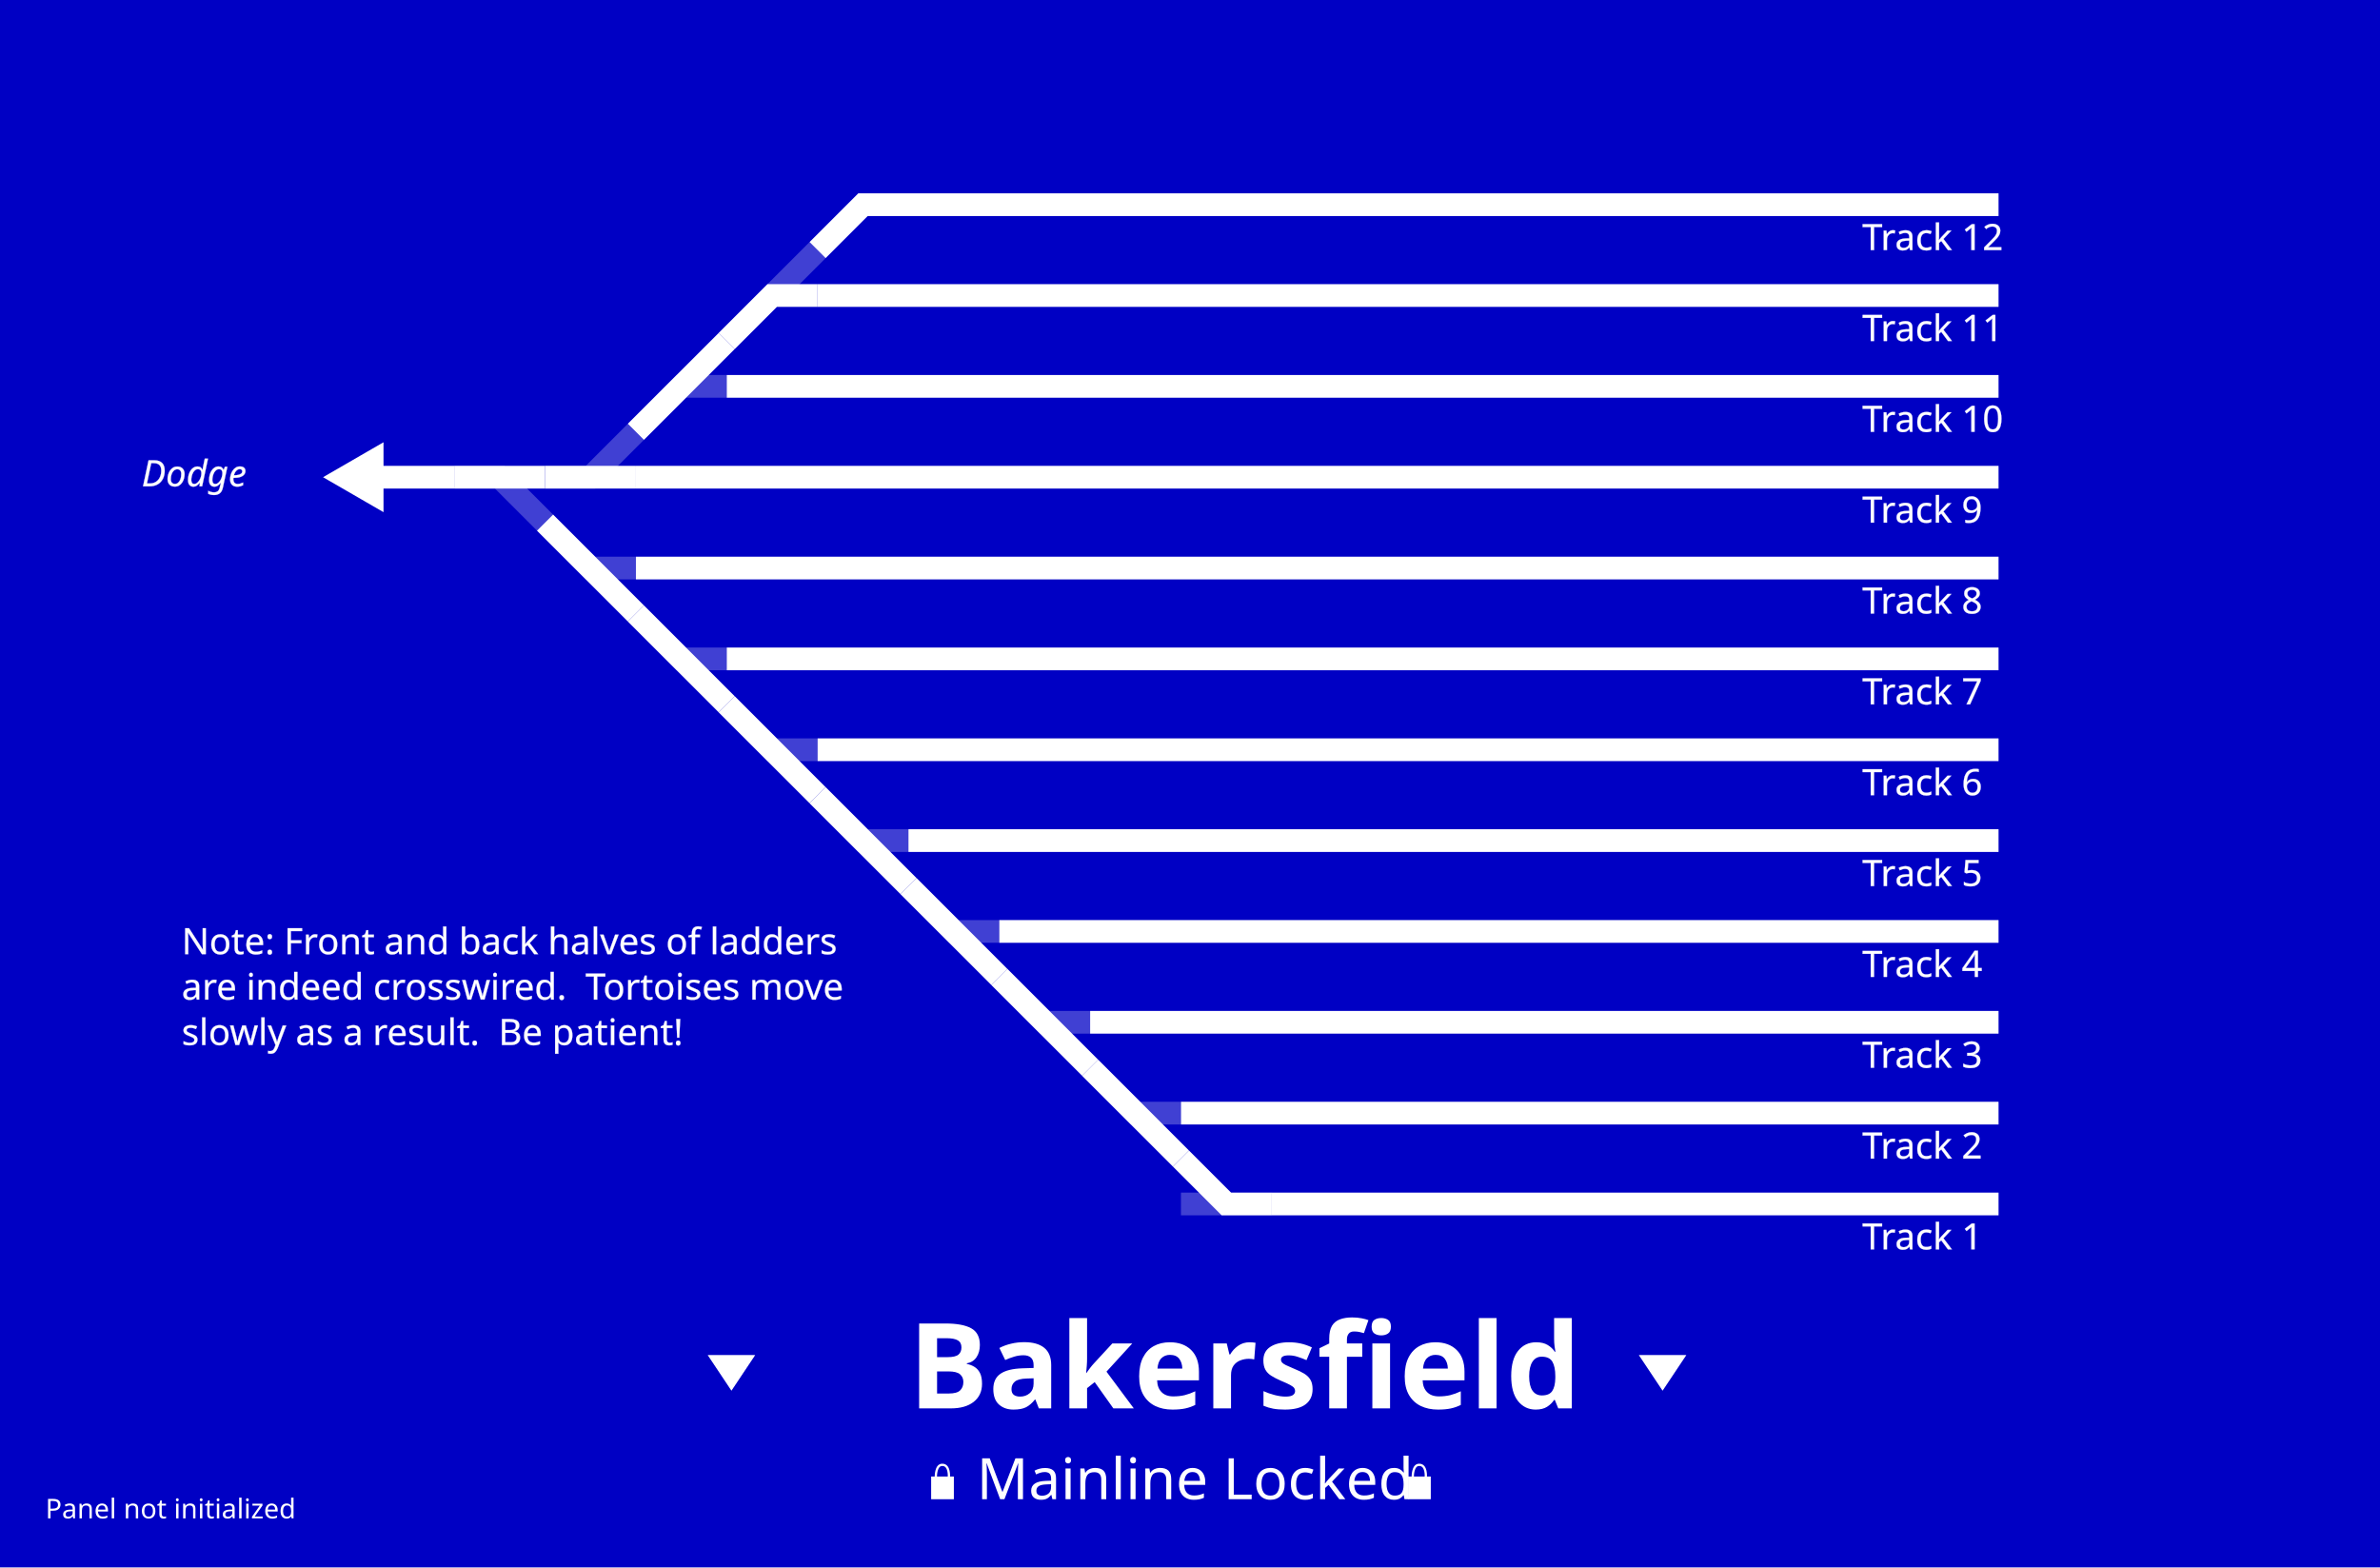
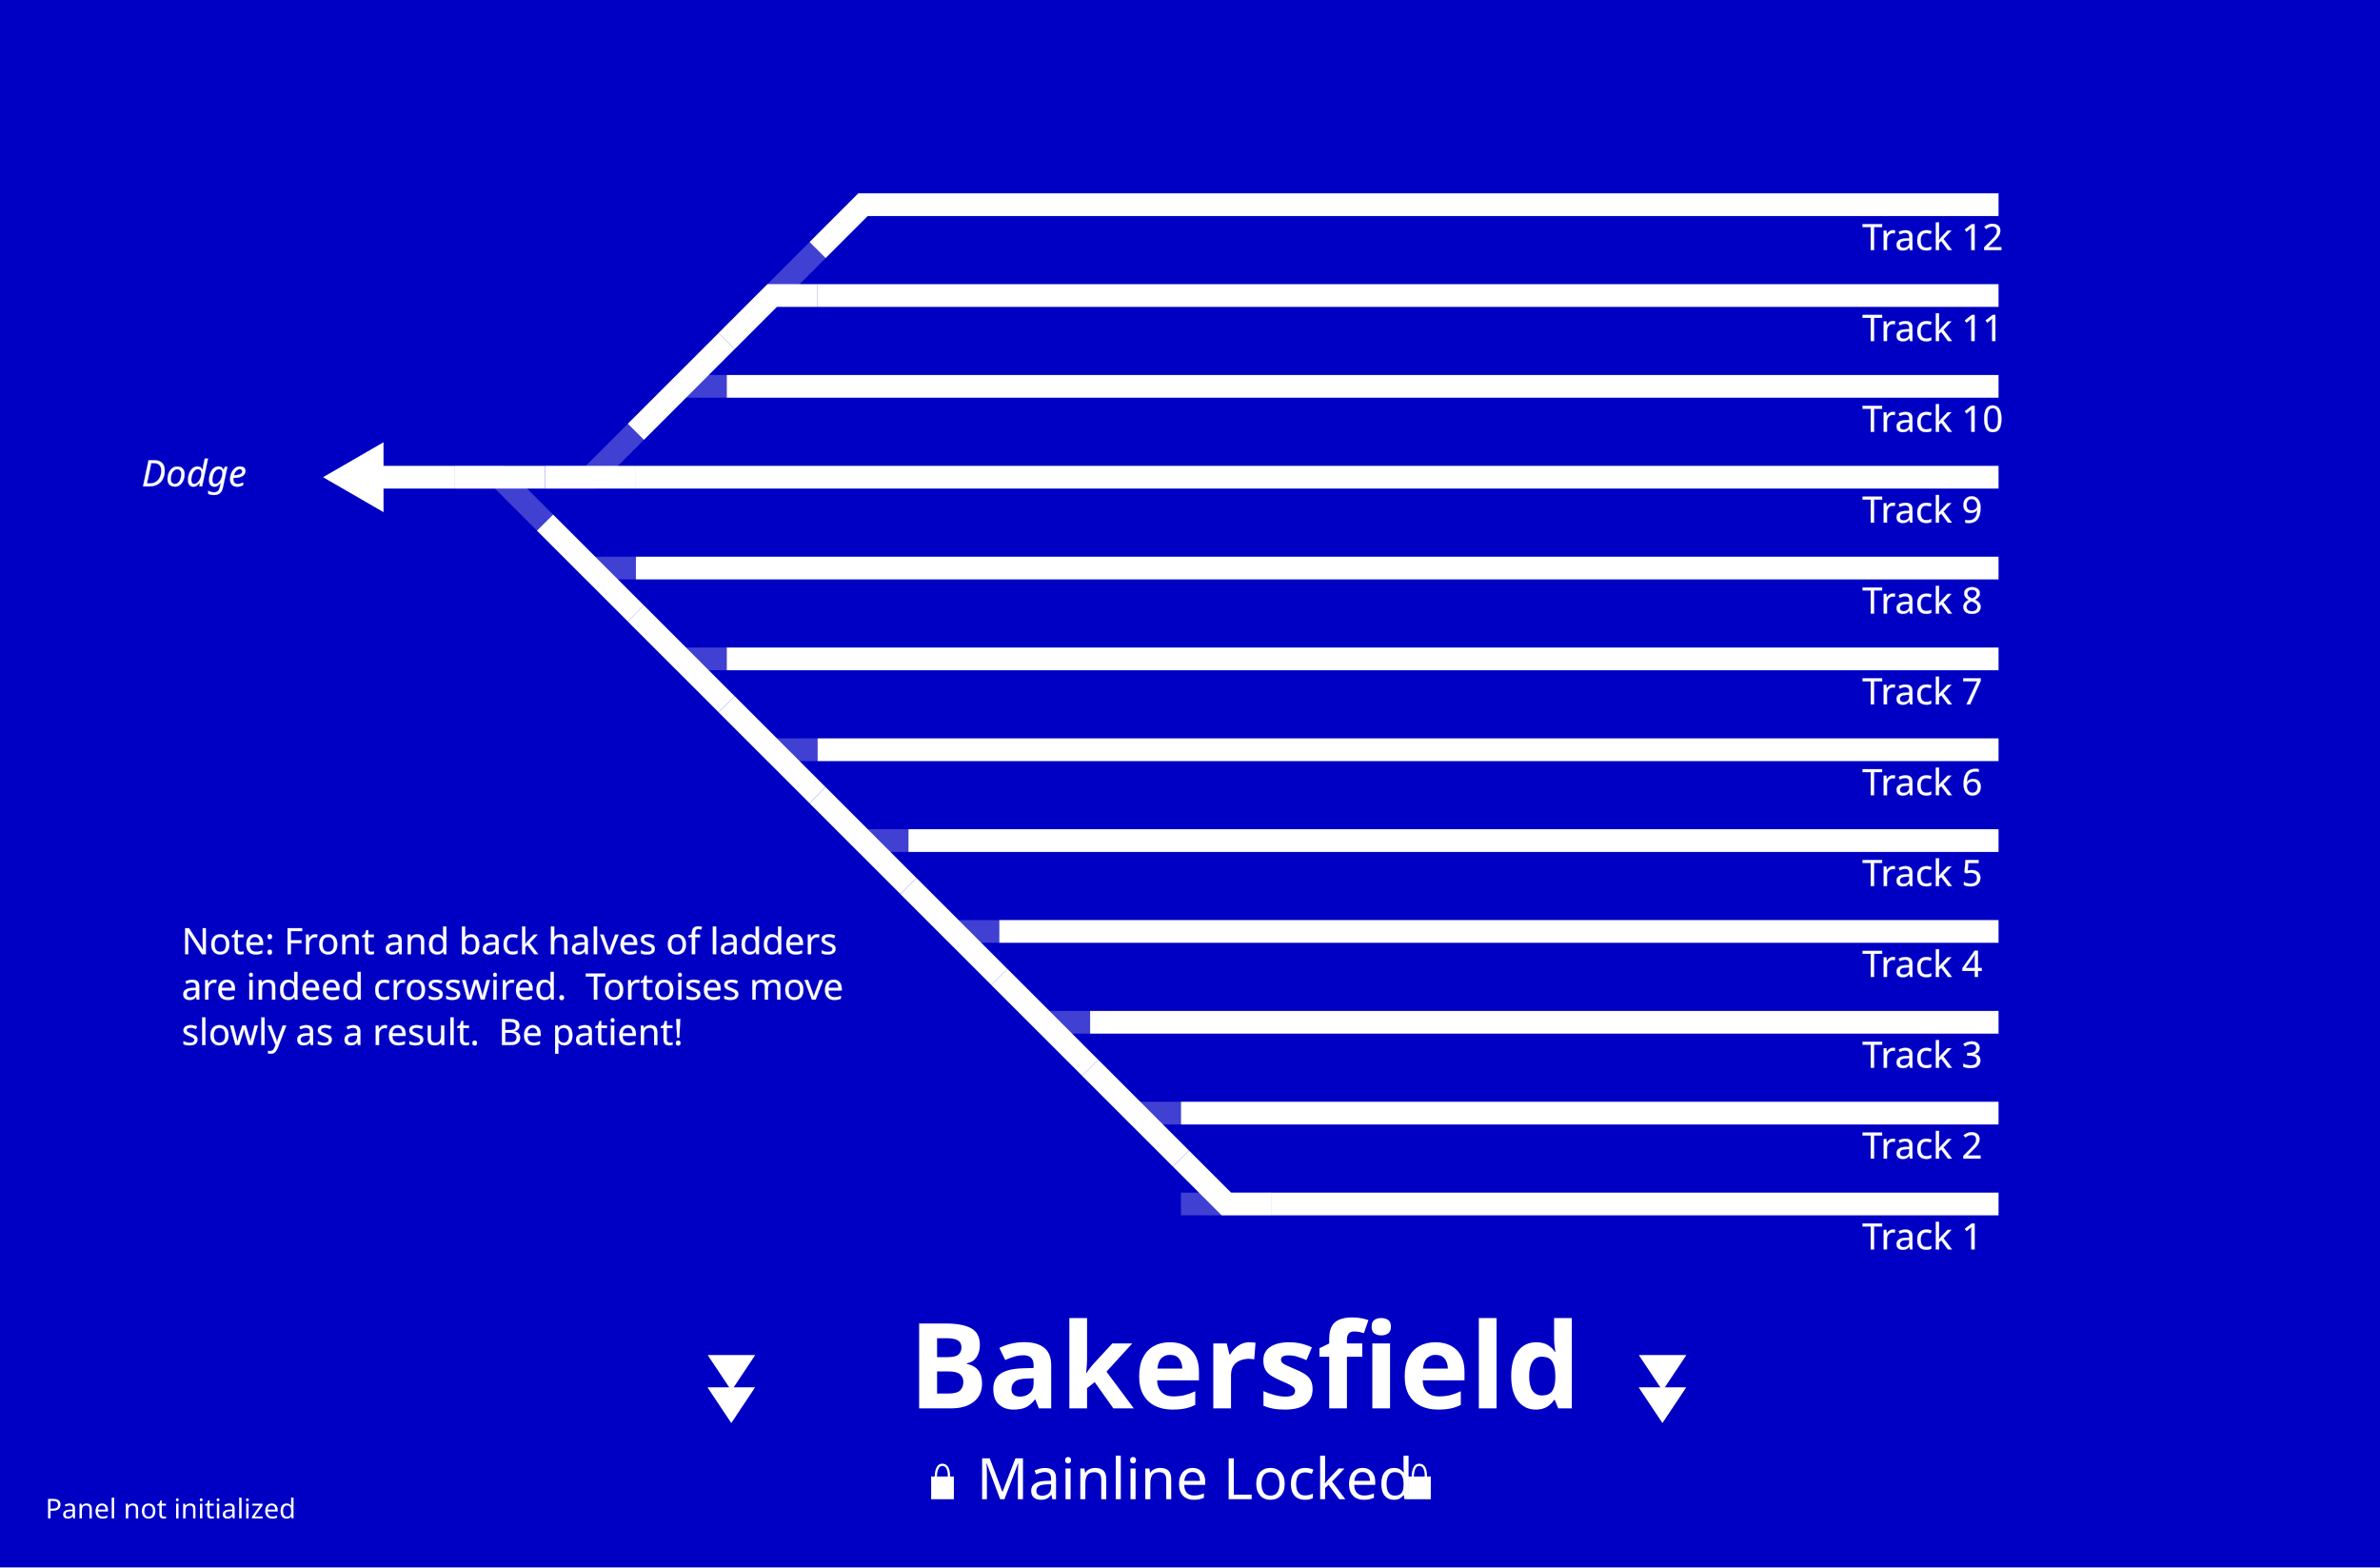
<svg xmlns="http://www.w3.org/2000/svg" xmlns:xlink="http://www.w3.org/1999/xlink" width="1047.958" height="690.115" id="svg2" version="1.1">
  <defs id="defs4">
    <marker orient="auto" refY="0.0" refX="0.0" id="StopS" style="overflow:visible">
      <path id="path4089" d="M 0,5.65 0,-5.65" style="fill:none;stroke:#ffffff;stroke-width:1pt" transform="scale(0.6,0.2)" />
    </marker>
    <linearGradient id="linearGradient5066">
      <stop style="stop-color:#000000;stop-opacity:0.188;" offset="0" id="stop5068" />
      <stop style="stop-color:#000000;stop-opacity:0;" offset="1" id="stop5070" />
    </linearGradient>
    <linearGradient id="linearGradient4692">
      <stop id="stop4694" offset="0" style="stop-color:#ffffff;stop-opacity:0.753;" />
      <stop id="stop4696" offset="1" style="stop-color:#ffffff;stop-opacity:0;" />
    </linearGradient>
    <linearGradient id="linearGradient4186">
      <stop style="stop-color:#808080;stop-opacity:1;" offset="0" id="stop4188" />
      <stop style="stop-color:#000000;stop-opacity:0;" offset="1" id="stop4190" />
    </linearGradient>
    <linearGradient id="linearGradient4137" paint="solid">
      <stop style="stop-color:#00ff00;stop-opacity:1;" offset="0" id="stop4139" />
    </linearGradient>
    <linearGradient xlink:href="#linearGradient4186" id="linearGradient4976" gradientUnits="userSpaceOnUse" x1="39.5" y1="75.114" x2="70.5" y2="75.114" />
    <linearGradient xlink:href="#linearGradient4186" id="linearGradient4978" gradientUnits="userSpaceOnUse" x1="39.5" y1="75.114" x2="70.5" y2="75.114" />
    <radialGradient xlink:href="#linearGradient4692" id="radialGradient5060" gradientUnits="userSpaceOnUse" cx="55" cy="75.114" fx="55" fy="75.114" r="15" />
    <radialGradient xlink:href="#linearGradient5066" id="radialGradient5064" gradientUnits="userSpaceOnUse" cx="55" cy="75.114" fx="55" fy="75.114" r="15" />
    <radialGradient xlink:href="#linearGradient4692" id="radialGradient4247" gradientUnits="userSpaceOnUse" cx="55" cy="75.114" fx="55" fy="75.114" r="15" />
    <radialGradient xlink:href="#linearGradient5066" id="radialGradient4249" gradientUnits="userSpaceOnUse" cx="55" cy="75.114" fx="55" fy="75.114" r="15" />
    <radialGradient xlink:href="#linearGradient5066" id="radialGradient4251" gradientUnits="userSpaceOnUse" cx="55" cy="75.114" fx="55" fy="75.114" r="15" />
    <linearGradient xlink:href="#linearGradient4186" id="linearGradient4253" gradientUnits="userSpaceOnUse" x1="39.5" y1="75.114" x2="70.5" y2="75.114" />
    <linearGradient xlink:href="#linearGradient4186" id="linearGradient4255" gradientUnits="userSpaceOnUse" x1="39.5" y1="75.114" x2="70.5" y2="75.114" />
    <marker orient="auto" refY="0" refX="0.6" id="TriangleAuthNBMarker" style="overflow:visible">
      <path id="TriangleAuthNBMarkerPath" d="m 5.77,0 -8.65,5 0,-10 8.65,5 z" style="fill:#00ff00;fill-rule:evenodd;stroke:#00ff00;stroke-width:1pt;marker-start:none" transform="scale(0.2,0.2)" />
    </marker>
    <marker orient="auto" refY="0" refX="-0.6" id="TriangleAuthSBMarker" style="overflow:visible">
      <path id="TriangleAuthSBMarkerPath" d="m 5.77,0 -8.65,5 0,-10 8.65,5 z" style="fill:#00ff00;fill-rule:evenodd;stroke:#00ff00;stroke-width:1pt;marker-start:none" transform="scale(-0.2,-0.2)" />
    </marker>
    <marker orient="auto" refY="0" refX="0.6" id="TriangleOccupiedNBMarker" style="overflow:visible">
      <path id="TriangleOccupiedNBMarkerPath" d="m 5.77,0 -8.65,5 0,-10 8.65,5 z" style="fill:#ff0000;fill-rule:evenodd;stroke:#ff0000;stroke-width:1pt;marker-start:none" transform="scale(0.2,0.2)" />
    </marker>
    <marker orient="auto" refY="0" refX="-0.6" id="TriangleOccupiedSBMarker" style="overflow:visible">
      <path id="TriangleOccupiedSBMarkerPath" d="m 5.77,0 -8.65,5 0,-10 8.65,5 z" style="fill:#ff0000;fill-rule:evenodd;stroke:#ff0000;stroke-width:1pt;marker-start:none" transform="scale(-0.2,-0.2)" />
    </marker>
    <marker orient="auto" refY="0" refX="0" id="TriangleOutM" style="overflow:visible">
      <path id="path4051" d="m 5.77,0 -8.65,5 0,-10 8.65,5 z" style="fill:#ffffff;fill-rule:evenodd;stroke:#ffffff;stroke-width:1pt;marker-start:none" transform="scale(0.25,0.25)" />
    </marker>
    <marker orient="auto" refY="0" refX="0" id="TriangleInM" style="overflow:visible">
      <path id="path4042" d="m 5.77,0 -8.65,5 0,-10 8.65,5 z" style="fill:#ffffff;fill-rule:evenodd;stroke:#ffffff;stroke-width:1pt;marker-start:none" transform="scale(-0.25,-0.25)" />
    </marker>
    <marker orient="auto" refY="0" refX="0" id="StopM" style="overflow:visible">
      <path id="path4078" d="M 0,5.65 0,-5.65" style="fill:none;stroke:#ffffff;stroke-width:2pt" transform="scale(0.4,0.4)" />
    </marker>
  </defs>
  <g id="backgroundLayer" transform="translate(0,-312.2474)">
    <rect style="fill:#0000c4;fill-opacity:1;fill-rule:evenodd;stroke:none" id="panelBackground" width="1047.958" height="690.115" x="0" y="312.247" />
  </g>
  <g id="textLayer" transform="translate(0,-3.979759)" style="display:inline">
-     <text xml:space="preserve" style="font-size:52.338px;font-style:normal;font-variant:normal;font-weight:bold;font-stretch:normal;text-align:start;line-height:125%;letter-spacing:0px;word-spacing:0px;writing-mode:lr-tb;text-anchor:start;fill:#ffffff;fill-opacity:1;stroke:none;font-family:Trebuchet MS;-inkscape-font-specification:Trebuchet MS Bold" x="400" y="624.094" id="panelTitle">
-       <tspan id="tspan3823" x="400" y="624.094">Bakersfield</tspan>
-     </text>
+     <a xlink:href="Bayshore.svg" id="a5723">
+       <text id="panelTitle" y="624.094" x="400" style="font-size:52.338px;font-style:normal;font-variant:normal;font-weight:bold;font-stretch:normal;text-align:start;line-height:125%;letter-spacing:0px;word-spacing:0px;writing-mode:lr-tb;text-anchor:start;fill:#ffffff;fill-opacity:1;stroke:none;font-family:Trebuchet MS;-inkscape-font-specification:Trebuchet MS Bold" xml:space="preserve">
+         <tspan y="624.094" x="400" id="tspan3823">Bakersfield</tspan>
+       </text>
+     </a>
    <text id="panelStatus" y="672.511" x="20" style="font-size:12px;font-style:normal;font-variant:normal;font-weight:normal;font-stretch:normal;text-align:start;line-height:125%;letter-spacing:0px;word-spacing:0px;writing-mode:lr-tb;text-anchor:start;fill:#ffffff;fill-opacity:1;stroke:none;font-family:Trebuchet MS;-inkscape-font-specification:Trebuchet MS" xml:space="preserve">
      <tspan y="672.511" x="20" id="tspanPanelStatus">Panel not initialized</tspan>
    </text>
    <path style="fill:#ffffff;fill-opacity:1;stroke:#ffffff;stroke-width:0.5px;stroke-linecap:butt;stroke-linejoin:miter;stroke-opacity:1" d="m 322.068,615.857 -10,-15 20,0 z" id="leftLevelTriangle" />
    <use x="0" y="0" xlink:href="#leftLevelTriangle" id="rightLevelTriangle" transform="translate(410,1.5e-6)" width="1047.958" height="690.115" />
    <g id="mainlineLockedGroup" transform="translate(30,560.0005)">
      <text xml:space="preserve" style="font-size:25.23px;font-style:normal;font-variant:normal;font-weight:normal;font-stretch:normal;text-align:start;line-height:125%;letter-spacing:0px;word-spacing:0px;writing-mode:lr-tb;text-anchor:start;fill:#ffffff;fill-opacity:1;stroke:none;font-family:Trebuchet MS;-inkscape-font-specification:Trebuchet MS" x="400" y="104.094" id="mainlineLockedText">
        <tspan y="104.094" x="400" id="tspan3321">Mainline Locked</tspan>
      </text>
      <g id="leftLock">
        <rect id="lockBody" width="10" height="10" x="380" y="94.094" style="fill:#ffffff;fill-opacity:1;stroke:none" />
        <path style="fill:none;stroke:#ffffff;stroke-width:1px;stroke-linecap:butt;stroke-linejoin:miter;stroke-opacity:1" d="m 382.068,94.274 c 0,0 -0.12,-5.383 2.818,-5.323 3.358,-0.06 2.924,5.323 2.924,5.323" id="path4159" />
      </g>
      <use height="690.115" width="1047.958" transform="translate(210,1.3237304e-6)" id="rightLock" xlink:href="#leftLock" y="0" x="0" />
    </g>
    <text xml:space="preserve" style="font-size:16px;font-style:normal;font-variant:normal;font-weight:normal;font-stretch:normal;text-align:start;line-height:125%;letter-spacing:0px;word-spacing:0px;writing-mode:lr-tb;text-anchor:start;fill:#ffffff;fill-opacity:1;stroke:#ffffff;stroke-width:0.1;stroke-miterlimit:4;stroke-opacity:1;stroke-dasharray:none;display:inline;font-family:Trebuchet MS;-inkscape-font-specification:Trebuchet MS" x="80" y="424.095" id="text3162">
      <tspan id="tspan3164" x="80" y="424.095">Note: Front and back halves of ladders</tspan>
      <tspan x="80" y="444.095" id="tspan3176">are indeed crosswired.  Tortoises move</tspan>
      <tspan x="80" y="464.095" id="tspan3179">slowly as a result.  Be patient!</tspan>
    </text>
+     <path id="path5727" d="m 322,630.095 -10,-15 20,0 z" style="fill:#ffffff;fill-opacity:1;stroke:#ffffff;stroke-width:0.5px;stroke-linecap:butt;stroke-linejoin:miter;stroke-opacity:1" />
+     <use height="690.115" width="1047.958" transform="translate(409.9322,14.2373)" id="use5729" xlink:href="#leftLevelTriangle" y="0" x="0" />
  </g>
  <g id="industrialTrackLayer" transform="translate(0,-3.979759)" style="display:inline">
    <path id="track2Path" d="m 880,494.094 -360,0" style="fill:none;stroke:#ffffff;stroke-width:10;stroke-linecap:butt;stroke-linejoin:miter;stroke-miterlimit:4;stroke-opacity:1;stroke-dasharray:none" />
    <path id="track5Path" d="m 880,374.094 -480,0" style="fill:none;stroke:#ffffff;stroke-width:10;stroke-linecap:butt;stroke-linejoin:miter;stroke-miterlimit:4;stroke-opacity:1;stroke-dasharray:none" />
    <path style="fill:none;stroke:#ffffff;stroke-width:10;stroke-linecap:butt;stroke-linejoin:miter;stroke-miterlimit:4;stroke-opacity:1;stroke-dasharray:none;marker-start:url(#TriangleInM)" d="m 160,214.095 40,0" id="path4255" />
    <path style="fill:none;stroke:#ffffff;stroke-width:10;stroke-linecap:butt;stroke-linejoin:miter;stroke-miterlimit:4;stroke-opacity:1;stroke-dasharray:none" d="m 880,334.094 -520,0" id="track6Path" />
    <path id="track7Path" d="m 880,294.094 -560,0" style="fill:none;stroke:#ffffff;stroke-width:10;stroke-linecap:butt;stroke-linejoin:miter;stroke-miterlimit:4;stroke-opacity:1;stroke-dasharray:none" />
    <path style="fill:none;stroke:#ffffff;stroke-width:10;stroke-linecap:butt;stroke-linejoin:miter;stroke-miterlimit:4;stroke-opacity:1;stroke-dasharray:none" d="m 880,254.095 -600,0" id="track8Path" />
    <path id="track9Path" d="m 880,214.095 -600,0" style="fill:none;stroke:#ffffff;stroke-width:10;stroke-linecap:butt;stroke-linejoin:miter;stroke-miterlimit:4;stroke-opacity:1;stroke-dasharray:none" />
    <path style="fill:none;stroke:#ffffff;stroke-width:10;stroke-linecap:butt;stroke-linejoin:miter;stroke-miterlimit:4;stroke-opacity:1;stroke-dasharray:none" d="m 880,174.095 -560,0" id="track10Path" />
    <path id="track11Path" d="m 880,134.095 -520,0" style="fill:none;stroke:#ffffff;stroke-width:10;stroke-linecap:butt;stroke-linejoin:miter;stroke-miterlimit:4;stroke-opacity:1;stroke-dasharray:none" />
    <path style="fill:none;stroke:#ffffff;stroke-width:10;stroke-linecap:butt;stroke-linejoin:miter;stroke-miterlimit:4;stroke-opacity:1;stroke-dasharray:none" d="m 880,94.094 -500,0 -20,20" id="track12Path" />
    <path style="fill:none;stroke:#ffffff;stroke-width:10;stroke-linecap:butt;stroke-linejoin:miter;stroke-miterlimit:4;stroke-opacity:1;stroke-dasharray:none" d="m 880,454.094 -400,0" id="track3Path" />
    <path id="track4Path" d="m 880,414.094 -440,0" style="fill:none;stroke:#ffffff;stroke-width:10;stroke-linecap:butt;stroke-linejoin:miter;stroke-miterlimit:4;stroke-opacity:1;stroke-dasharray:none" />
    <path style="fill:none;stroke:#ffffff;stroke-width:10;stroke-linecap:butt;stroke-linejoin:miter;stroke-miterlimit:4;stroke-opacity:1;stroke-dasharray:none" d="m 880,534.095 -320,0" id="track1Path" />
    <g id="g3180">
      <path id="TO17A.N" d="m 360,114.094 c -13.333,13.333 -26.667,26.667 -40,40" style="opacity:0.25;fill:none;stroke:#ffffff;stroke-width:10;stroke-linecap:butt;stroke-linejoin:miter;stroke-miterlimit:4;stroke-opacity:1;stroke-dasharray:none" />
      <path style="fill:none;stroke:#ffffff;stroke-width:10;stroke-linecap:butt;stroke-linejoin:miter;stroke-miterlimit:4;stroke-opacity:1;stroke-dasharray:none" d="m 360,134.095 -20,0 -20,20" id="TO17A.R" />
    </g>
    <g id="g3159">
      <path id="TO16A.R" d="m 320,174.095 -20,0 -20,20" style="opacity:0.25;fill:none;stroke:#ffffff;stroke-width:10;stroke-linecap:butt;stroke-linejoin:miter;stroke-miterlimit:4;stroke-opacity:1;stroke-dasharray:none" />
      <path style="fill:none;stroke:#ffffff;stroke-width:10;stroke-linecap:butt;stroke-linejoin:miter;stroke-miterlimit:4;stroke-opacity:1;stroke-dasharray:none" d="m 320,154.095 c -13.333,13.333 -26.667,26.667 -40,40" id="TO16A.N" />
    </g>
    <g id="g3171">
      <path style="opacity:0.25;fill:none;stroke:#ffffff;stroke-width:10;stroke-linecap:butt;stroke-linejoin:miter;stroke-miterlimit:4;stroke-opacity:1;stroke-dasharray:none" d="m 280,254.095 -20,0 -20,-20" id="TO13.R" />
      <path id="TO13.N" d="m 280,274.094 c -13.333,-13.333 -26.667,-26.667 -40,-40" style="fill:none;stroke:#ffffff;stroke-width:10;stroke-linecap:butt;stroke-linejoin:miter;stroke-miterlimit:4;stroke-opacity:1;stroke-dasharray:none" />
    </g>
    <g id="g3163">
      <path id="TO15A.R" d="m 280,194.095 -20,20 -20,0" style="opacity:0.25;fill:none;stroke:#ffffff;stroke-width:10;stroke-linecap:butt;stroke-linejoin:miter;stroke-miterlimit:4;stroke-opacity:1;stroke-dasharray:none" />
      <path style="fill:none;stroke:#ffffff;stroke-width:10;stroke-linecap:butt;stroke-linejoin:miter;stroke-miterlimit:4;stroke-opacity:1;stroke-dasharray:none" d="m 280,214.095 -40,0" id="TO15A.N" />
    </g>
    <g id="g3386">
      <path id="TO12.N" d="m 320,294.094 -20,0 -20,-20" style="opacity:0.25;fill:none;stroke:#ffffff;stroke-width:10;stroke-linecap:butt;stroke-linejoin:miter;stroke-miterlimit:4;stroke-opacity:1;stroke-dasharray:none" />
      <path style="fill:none;stroke:#ffffff;stroke-width:10;stroke-linecap:butt;stroke-linejoin:miter;stroke-miterlimit:4;stroke-opacity:1;stroke-dasharray:none" d="m 320,314.094 c -13.333,-13.333 -26.667,-26.667 -40,-40" id="TO12.R" />
    </g>
    <g id="g3179">
      <path style="opacity:0.25;fill:none;stroke:#ffffff;stroke-width:10;stroke-linecap:butt;stroke-linejoin:miter;stroke-miterlimit:4;stroke-opacity:1;stroke-dasharray:none" d="m 360,334.094 -20,0 -20,-20" id="TO11.R" />
      <path id="TO11.N" d="m 360,354.094 c -13.333,-13.333 -26.667,-26.667 -40,-40" style="fill:none;stroke:#ffffff;stroke-width:10;stroke-linecap:butt;stroke-linejoin:miter;stroke-miterlimit:4;stroke-opacity:1;stroke-dasharray:none" />
    </g>
    <g id="g3183">
      <path id="TO10.R" d="m 400,374.094 -20,0 -20,-20" style="opacity:0.25;fill:none;stroke:#ffffff;stroke-width:10;stroke-linecap:butt;stroke-linejoin:miter;stroke-miterlimit:4;stroke-opacity:1;stroke-dasharray:none" />
      <path style="fill:none;stroke:#ffffff;stroke-width:10;stroke-linecap:butt;stroke-linejoin:miter;stroke-miterlimit:4;stroke-opacity:1;stroke-dasharray:none" d="m 400,394.094 c -13.333,-13.333 -26.667,-26.667 -40,-40" id="TO10.N" />
    </g>
    <g id="g3187">
      <path style="opacity:0.25;fill:none;stroke:#ffffff;stroke-width:10;stroke-linecap:butt;stroke-linejoin:miter;stroke-miterlimit:4;stroke-opacity:1;stroke-dasharray:none" d="m 440,414.094 -20,0 -20,-20" id="TO9.N" />
      <path id="TO9.R" d="m 440,434.094 c -13.333,-13.333 -26.667,-26.667 -40,-40" style="fill:none;stroke:#ffffff;stroke-width:10;stroke-linecap:butt;stroke-linejoin:miter;stroke-miterlimit:4;stroke-opacity:1;stroke-dasharray:none" />
    </g>
    <g id="g3191">
      <path id="TO15B.R" d="m 480,454.094 -20,0 -20,-20" style="opacity:0.25;fill:none;stroke:#ffffff;stroke-width:10;stroke-linecap:butt;stroke-linejoin:miter;stroke-miterlimit:4;stroke-opacity:1;stroke-dasharray:none" />
      <path style="fill:none;stroke:#ffffff;stroke-width:10;stroke-linecap:butt;stroke-linejoin:miter;stroke-miterlimit:4;stroke-opacity:1;stroke-dasharray:none" d="m 480,474.094 c -13.333,-13.333 -26.667,-26.667 -40,-40" id="TO15B.N" />
    </g>
    <g id="g3195">
      <path style="opacity:0.25;fill:none;stroke:#ffffff;stroke-width:10;stroke-linecap:butt;stroke-linejoin:miter;stroke-miterlimit:4;stroke-opacity:1;stroke-dasharray:none" d="m 520,494.094 -20,0 -20,-20" id="TO16B.R" />
      <path id="TO16B.N" d="m 520,514.095 c -13.333,-13.333 -26.667,-26.667 -40,-40" style="fill:none;stroke:#ffffff;stroke-width:10;stroke-linecap:butt;stroke-linejoin:miter;stroke-miterlimit:4;stroke-opacity:1;stroke-dasharray:none" />
    </g>
    <g id="g3199">
      <path id="TO17B.N" d="m 520,534.095 40,0" style="opacity:0.25;fill:none;stroke:#ffffff;stroke-width:10;stroke-linecap:butt;stroke-linejoin:miter;stroke-miterlimit:4;stroke-opacity:1;stroke-dasharray:none" />
      <path style="fill:none;stroke:#ffffff;stroke-width:10;stroke-linecap:butt;stroke-linejoin:miter;stroke-miterlimit:4;stroke-opacity:1;stroke-dasharray:none" d="m 520,514.095 20,20 20,0" id="TO17B.R" />
    </g>
    <g style="display:inline" id="g3167">
      <path style="opacity:0.25;fill:none;stroke:#ffffff;stroke-width:10;stroke-linecap:butt;stroke-linejoin:miter;stroke-miterlimit:4;stroke-opacity:1;stroke-dasharray:none" d="m 240,234.095 -20,-20 -20,0" id="TO14.R" />
      <path id="TO14.N" d="m 240,214.095 -40,0" style="fill:none;stroke:#ffffff;stroke-width:10;stroke-linecap:butt;stroke-linejoin:miter;stroke-miterlimit:4;stroke-opacity:1;stroke-dasharray:none" />
    </g>
  </g>
  <g id="mainlineTrackLayer" transform="translate(0,-3.979759)" style="display:inline" />
  <g id="mainlinePanelLinkLayer" transform="translate(0,-5.8839113e-5)" style="display:inline" />
  <g id="industrialPanelLinkLayer" transform="translate(0,-5.0883911e-4)" style="display:inline">
-     <a xlink:href="Dayton.svg" style="display:inline" id="daytonLink" transform="translate(-140,88.00049)">
+     <a xlink:href="Dayton.svg" transform="translate(-140,88.00049)" id="daytonLink" style="display:inline">
      <text xml:space="preserve" style="font-size:16px;font-style:italic;font-variant:normal;font-weight:normal;font-stretch:normal;text-align:center;line-height:125%;letter-spacing:0px;word-spacing:0px;writing-mode:lr-tb;text-anchor:middle;fill:#ffffff;fill-opacity:1;stroke:#ffffff;stroke-width:0.1;stroke-miterlimit:4;stroke-opacity:1;stroke-dasharray:none;font-family:Trebuchet MS;-inkscape-font-specification:Trebuchet MS Italic" x="240" y="126.115" id="text3120">
        <tspan x="240" y="126.115" id="tspan3417">Dodge</tspan>
      </text>
    </a>
  </g>
  <g id="trackNameLayer" transform="translate(0,-5.8839113e-5)" style="display:inline">
    <text id="text3302" y="430.115" x="820" style="font-size:16px;font-style:normal;font-variant:normal;font-weight:normal;font-stretch:normal;text-align:start;line-height:125%;letter-spacing:0px;word-spacing:0px;writing-mode:lr-tb;text-anchor:start;fill:#ffffff;fill-opacity:1;stroke:#ffffff;stroke-width:0.1;stroke-miterlimit:4;stroke-opacity:1;stroke-dasharray:none;font-family:Trebuchet MS;-inkscape-font-specification:Trebuchet MS" xml:space="preserve">
      <tspan y="430.115" x="820" id="tspan3304">Track 4</tspan>
    </text>
    <text xml:space="preserve" style="font-size:16px;font-style:normal;font-variant:normal;font-weight:normal;font-stretch:normal;text-align:start;line-height:125%;letter-spacing:0px;word-spacing:0px;writing-mode:lr-tb;text-anchor:start;fill:#ffffff;fill-opacity:1;stroke:#ffffff;stroke-width:0.1;stroke-miterlimit:4;stroke-opacity:1;stroke-dasharray:none;font-family:Trebuchet MS;-inkscape-font-specification:Trebuchet MS" x="820" y="390.115" id="text3306">
      <tspan id="tspan3308" x="820" y="390.115">Track 5</tspan>
    </text>
    <text id="text3310" y="350.115" x="820" style="font-size:16px;font-style:normal;font-variant:normal;font-weight:normal;font-stretch:normal;text-align:start;line-height:125%;letter-spacing:0px;word-spacing:0px;writing-mode:lr-tb;text-anchor:start;fill:#ffffff;fill-opacity:1;stroke:#ffffff;stroke-width:0.1;stroke-miterlimit:4;stroke-opacity:1;stroke-dasharray:none;font-family:Trebuchet MS;-inkscape-font-specification:Trebuchet MS" xml:space="preserve">
      <tspan y="350.115" x="820" id="tspan3312">Track 6</tspan>
    </text>
    <text xml:space="preserve" style="font-size:16px;font-style:normal;font-variant:normal;font-weight:normal;font-stretch:normal;text-align:start;line-height:125%;letter-spacing:0px;word-spacing:0px;writing-mode:lr-tb;text-anchor:start;fill:#ffffff;fill-opacity:1;stroke:#ffffff;stroke-width:0.1;stroke-miterlimit:4;stroke-opacity:1;stroke-dasharray:none;font-family:Trebuchet MS;-inkscape-font-specification:Trebuchet MS" x="820" y="310.115" id="text3314">
      <tspan id="tspan3316" x="820" y="310.115">Track 7</tspan>
    </text>
    <text id="text3318" y="270.115" x="820" style="font-size:16px;font-style:normal;font-variant:normal;font-weight:normal;font-stretch:normal;text-align:start;line-height:125%;letter-spacing:0px;word-spacing:0px;writing-mode:lr-tb;text-anchor:start;fill:#ffffff;fill-opacity:1;stroke:#ffffff;stroke-width:0.1;stroke-miterlimit:4;stroke-opacity:1;stroke-dasharray:none;font-family:Trebuchet MS;-inkscape-font-specification:Trebuchet MS" xml:space="preserve">
      <tspan y="270.115" x="820" id="tspan3165">Track 8</tspan>
    </text>
    <text xml:space="preserve" style="font-size:16px;font-style:normal;font-variant:normal;font-weight:normal;font-stretch:normal;text-align:start;line-height:125%;letter-spacing:0px;word-spacing:0px;writing-mode:lr-tb;text-anchor:start;fill:#ffffff;fill-opacity:1;stroke:#ffffff;stroke-width:0.1;stroke-miterlimit:4;stroke-opacity:1;stroke-dasharray:none;font-family:Trebuchet MS;-inkscape-font-specification:Trebuchet MS" x="820" y="230.115" id="text3322">
      <tspan id="tspan3324" x="820" y="230.115">Track 9</tspan>
    </text>
    <text id="text3326" y="190.115" x="820" style="font-size:16px;font-style:normal;font-variant:normal;font-weight:normal;font-stretch:normal;text-align:start;line-height:125%;letter-spacing:0px;word-spacing:0px;writing-mode:lr-tb;text-anchor:start;fill:#ffffff;fill-opacity:1;stroke:#ffffff;stroke-width:0.1;stroke-miterlimit:4;stroke-opacity:1;stroke-dasharray:none;font-family:Trebuchet MS;-inkscape-font-specification:Trebuchet MS" xml:space="preserve">
      <tspan y="190.115" x="820" id="tspan3328">Track 10</tspan>
    </text>
    <text xml:space="preserve" style="font-size:16px;font-style:normal;font-variant:normal;font-weight:normal;font-stretch:normal;text-align:start;line-height:125%;letter-spacing:0px;word-spacing:0px;writing-mode:lr-tb;text-anchor:start;fill:#ffffff;fill-opacity:1;stroke:#ffffff;stroke-width:0.1;stroke-miterlimit:4;stroke-opacity:1;stroke-dasharray:none;font-family:Trebuchet MS;-inkscape-font-specification:Trebuchet MS" x="820" y="150.115" id="text3156">
      <tspan id="tspan3158" x="820" y="150.115">Track 11</tspan>
    </text>
    <text id="text3160" y="110.115" x="820" style="font-size:16px;font-style:normal;font-variant:normal;font-weight:normal;font-stretch:normal;text-align:start;line-height:125%;letter-spacing:0px;word-spacing:0px;writing-mode:lr-tb;text-anchor:start;fill:#ffffff;fill-opacity:1;stroke:#ffffff;stroke-width:0.1;stroke-miterlimit:4;stroke-opacity:1;stroke-dasharray:none;font-family:Trebuchet MS;-inkscape-font-specification:Trebuchet MS" xml:space="preserve">
      <tspan y="110.115" x="820" id="tspan3162">Track 12</tspan>
    </text>
    <text xml:space="preserve" style="font-size:16px;font-style:normal;font-variant:normal;font-weight:normal;font-stretch:normal;text-align:start;line-height:125%;letter-spacing:0px;word-spacing:0px;writing-mode:lr-tb;text-anchor:start;fill:#ffffff;fill-opacity:1;stroke:#ffffff;stroke-width:0.1;stroke-miterlimit:4;stroke-opacity:1;stroke-dasharray:none;font-family:Trebuchet MS;-inkscape-font-specification:Trebuchet MS" x="820" y="510.115" id="text3179">
      <tspan id="tspan3181" x="820" y="510.115">Track 2</tspan>
    </text>
    <text id="text3183" y="470.115" x="820" style="font-size:16px;font-style:normal;font-variant:normal;font-weight:normal;font-stretch:normal;text-align:start;line-height:125%;letter-spacing:0px;word-spacing:0px;writing-mode:lr-tb;text-anchor:start;fill:#ffffff;fill-opacity:1;stroke:#ffffff;stroke-width:0.1;stroke-miterlimit:4;stroke-opacity:1;stroke-dasharray:none;font-family:Trebuchet MS;-inkscape-font-specification:Trebuchet MS" xml:space="preserve">
      <tspan y="470.115" x="820" id="tspan3185">Track 3</tspan>
    </text>
    <text id="text3201" y="550.115" x="820" style="font-size:16px;font-style:normal;font-variant:normal;font-weight:normal;font-stretch:normal;text-align:start;line-height:125%;letter-spacing:0px;word-spacing:0px;writing-mode:lr-tb;text-anchor:start;fill:#ffffff;fill-opacity:1;stroke:#ffffff;stroke-width:0.1;stroke-miterlimit:4;stroke-opacity:1;stroke-dasharray:none;font-family:Trebuchet MS;-inkscape-font-specification:Trebuchet MS" xml:space="preserve">
      <tspan y="550.115" x="820" id="tspan3203">Track 1</tspan>
    </text>
  </g>
</svg>
